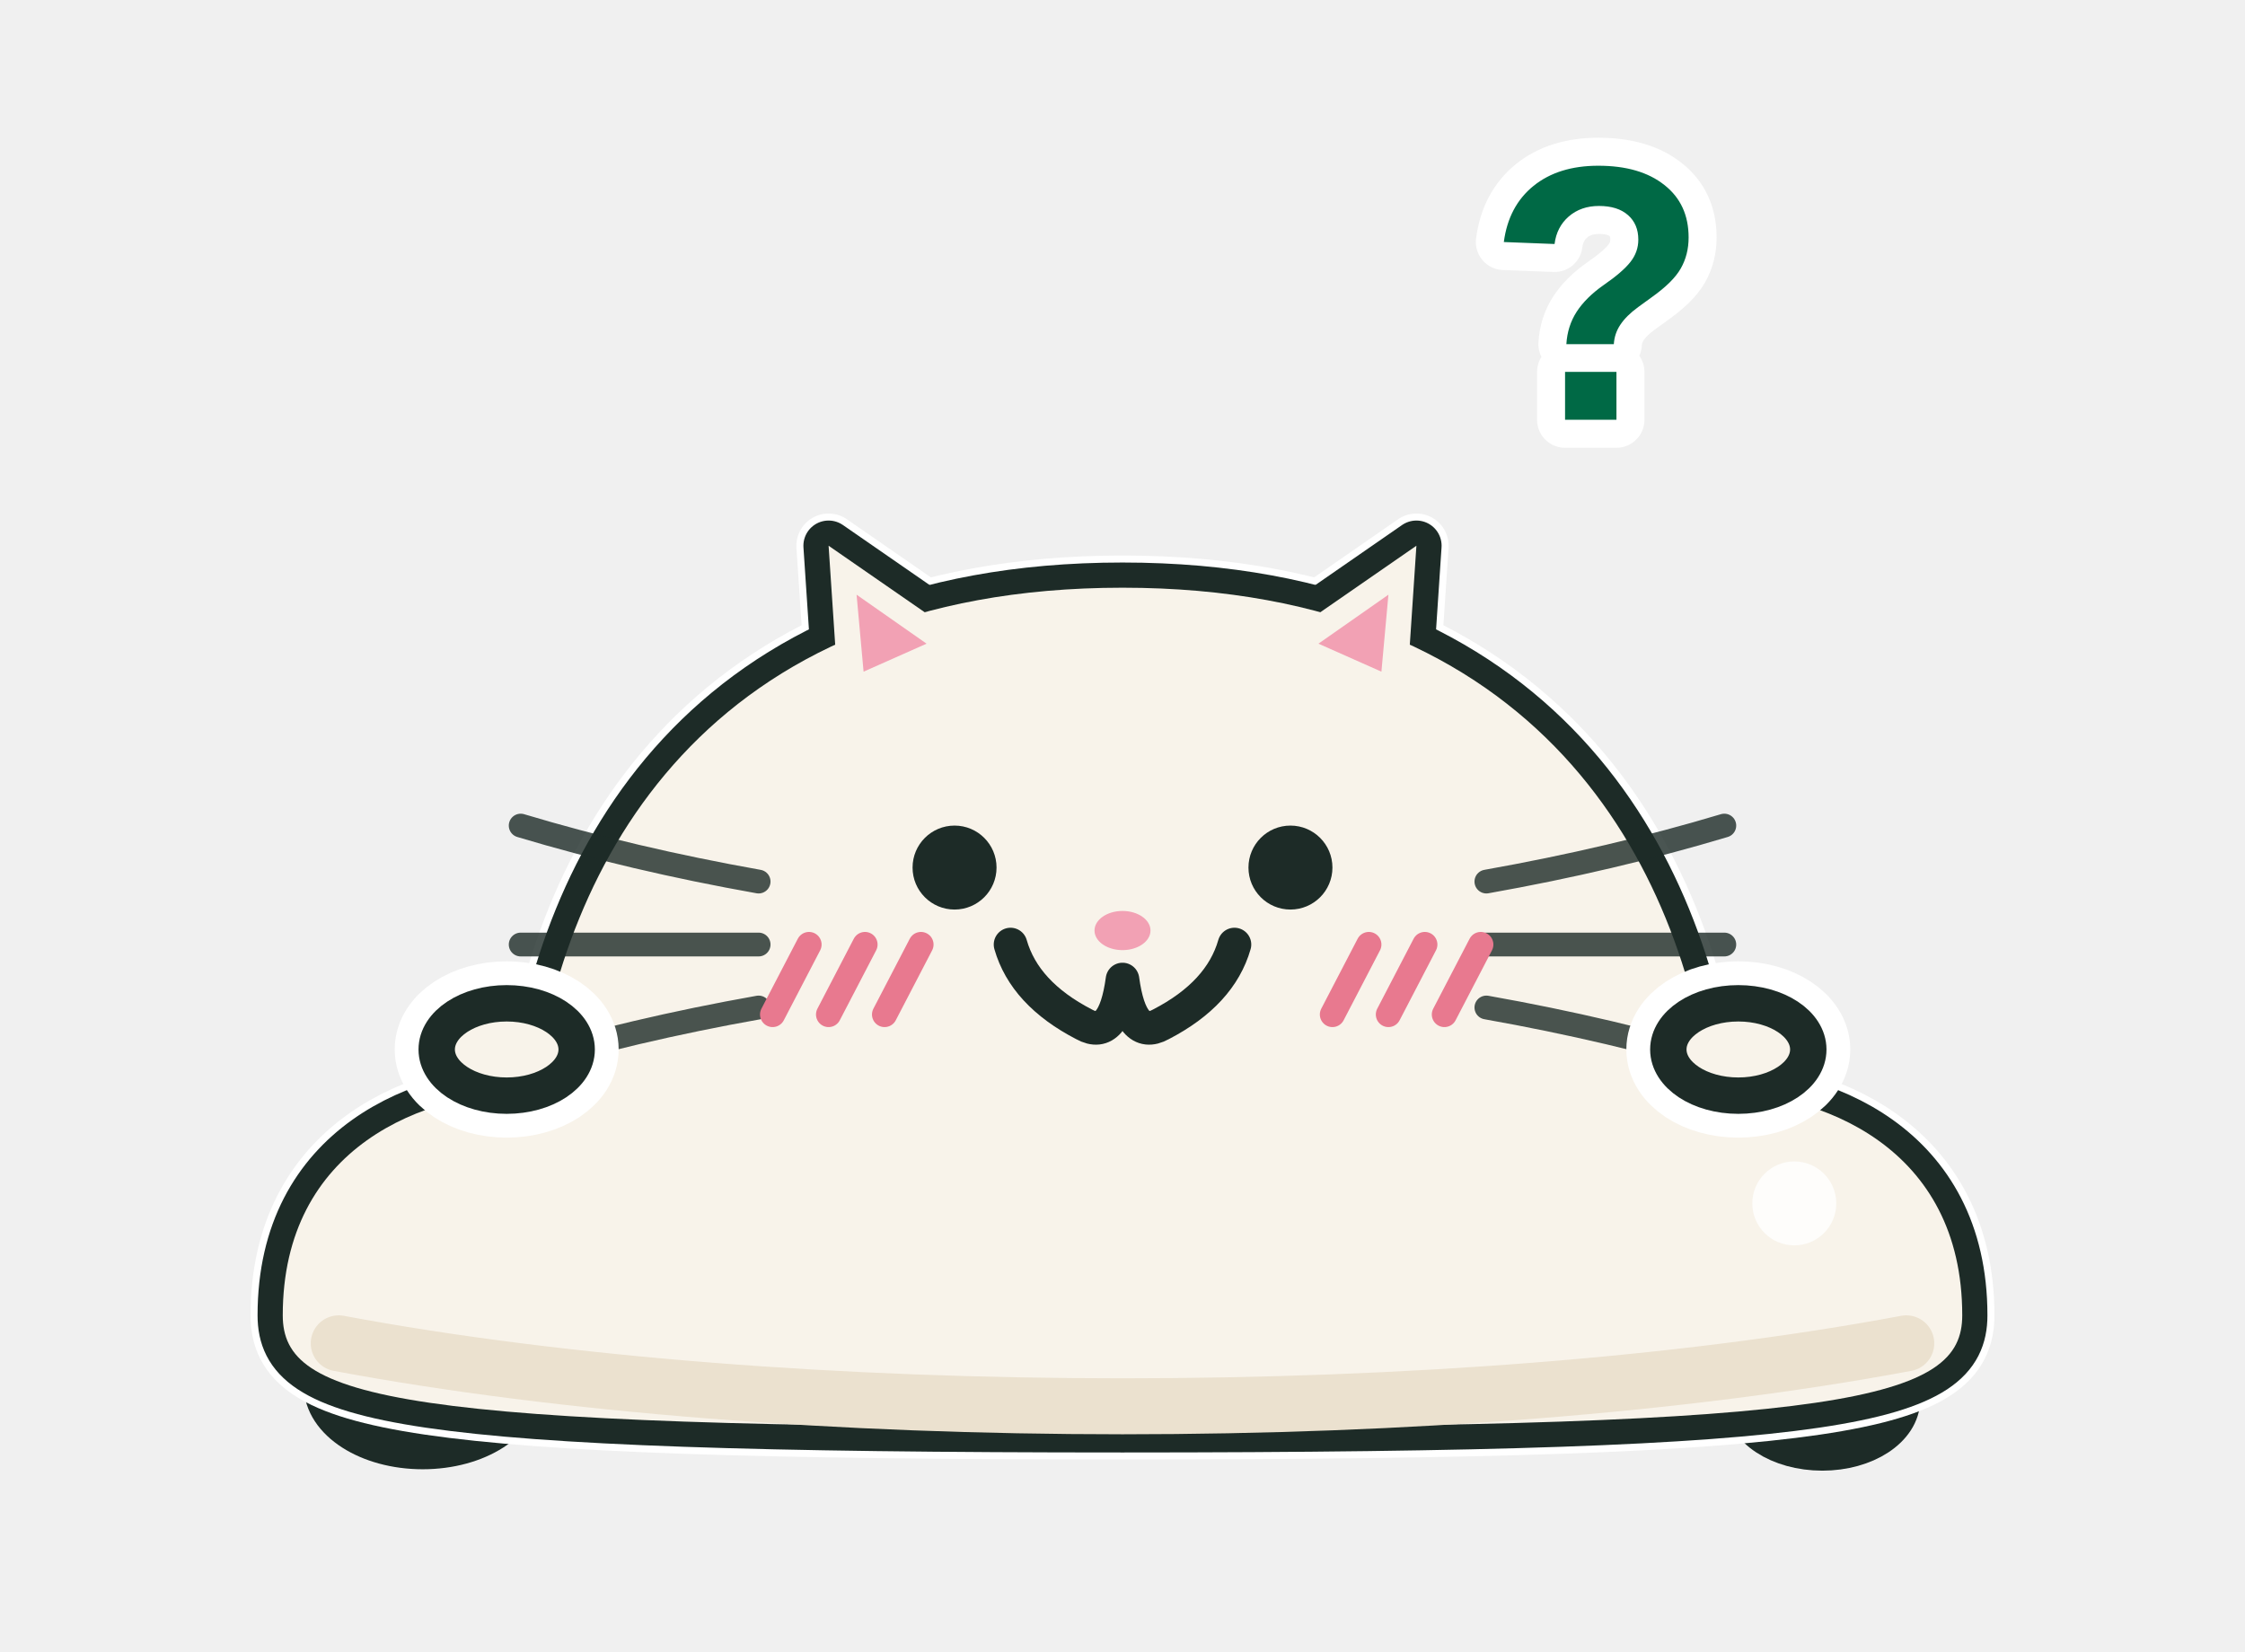
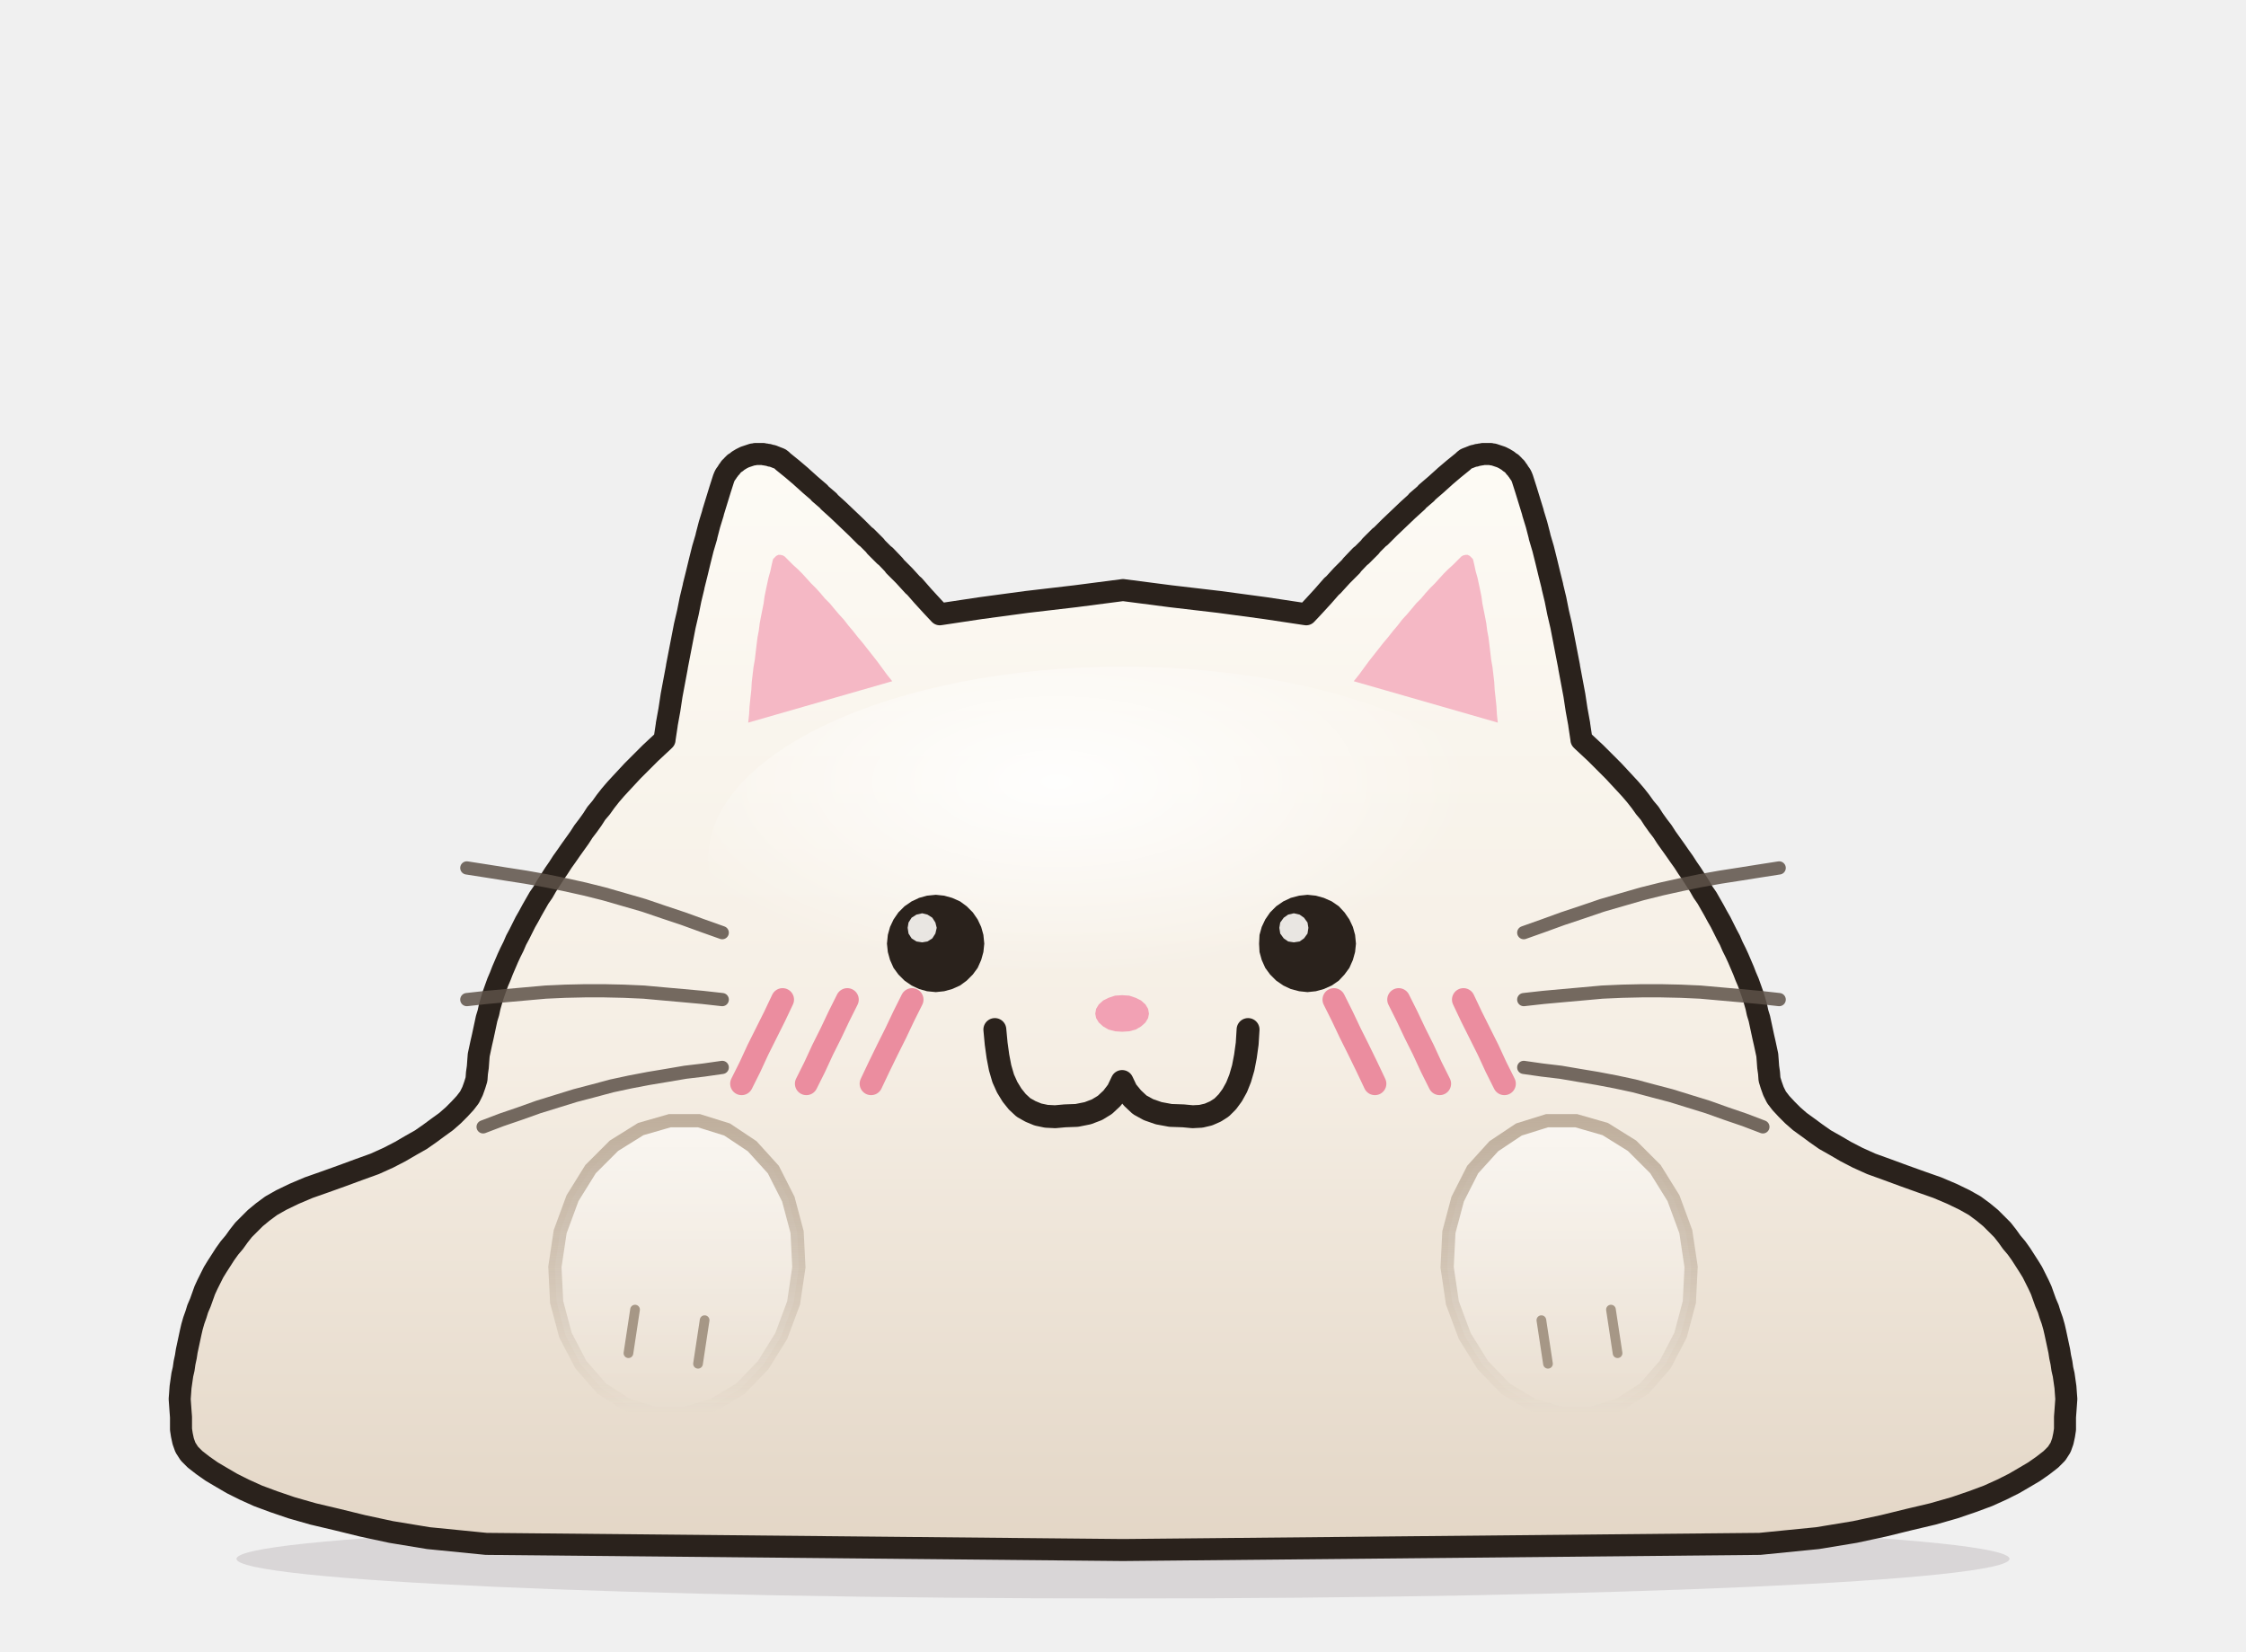
- <svg xmlns="http://www.w3.org/2000/svg" viewBox="-16 18 160 118" width="174" height="128">
-   <g transform="translate(64 121)">
+ <svg xmlns="http://www.w3.org/2000/svg" viewBox="-255.0 -352.0 510.0 375.0">
+   <defs>
+     <linearGradient id="g86220" x1="0" y1="0" x2="0" y2="1">
+       <stop offset="0" stop-color="#fdfbf5" />
+       <stop offset=".55" stop-color="#f5eee4" />
+       <stop offset="1" stop-color="#e3d6c6" />
+     </linearGradient>
+     <radialGradient id="g86220h" cx=".42" cy=".3" r=".5">
+       <stop offset="0" stop-color="#fff" stop-opacity=".9" />
+       <stop offset="1" stop-color="#fff" stop-opacity="0" />
+     </radialGradient>
+   </defs>
+   <g transform="translate(0 0)">
    <g>
-       <animateTransform attributeName="transform" type="scale" dur="1.8s" repeatCount="indefinite" calcMode="spline" keyTimes="0;.12;.25;.37;.5;.62;.75;.87;1" keySplines=".45 0 .55 1;.45 0 .55 1;.45 0 .55 1;.45 0 .55 1;.45 0 .55 1;.45 0 .55 1;.45 0 .55 1;.45 0 .55 1" values="1 1;1.13 .85;.95 1.07;1.03 .97;1 1;1.13 .85;.95 1.07;1.03 .97;1 1" />
-       <g transform="translate(-64 -121)">
-         <g>
-           <ellipse cx="14" cy="117" rx="7" ry="4.5" fill="#f8f3ea" stroke="#1d2b27" stroke-width="3">
-             <animate attributeName="rx" dur="1.8s" repeatCount="indefinite" values="7;9;6;7.5;7" />
-             <animate attributeName="cx" dur="1.8s" repeatCount="indefinite" values="14;9;14;17;14" />
-           </ellipse>
-         </g>
-         <g>
-           <ellipse cx="114" cy="118" rx="5.5" ry="3.6" fill="#f8f3ea" stroke="#1d2b27" stroke-width="3">
-             <animate attributeName="rx" dur="1.8s" repeatCount="indefinite" values="5.5;4.5;6.5;8;5.5" />
-             <animate attributeName="cx" dur="1.8s" repeatCount="indefinite" values="114;111;114;120;114" />
-           </ellipse>
-         </g>
-         <g stroke-linejoin="round" stroke-linecap="round">
-           <path d="M44 72 L43 57 L56 66 Z" fill="#fff" stroke="#fff" stroke-width="4.6" />
-           <path d="M84 72 L85 57 L72 66 Z" fill="#fff" stroke="#fff" stroke-width="4.6" />
-           <path d="M4 112 C4 100 14 96 22 96 C24 80 34 60 64 60 C94 60 104 80 106 96 C114 96 124 100 124 112 C124 118 116 120 64 120 C12 120 4 118 4 112 Z" fill="#fff" stroke="#fff" stroke-width="4.6">
-             <animate attributeName="d" dur="1.8s" repeatCount="indefinite" calcMode="spline" keyTimes="0;.25;.5;.75;1" keySplines=".45 0 .55 1;.45 0 .55 1;.45 0 .55 1;.45 0 .55 1" values="M4 112 C4 100 14 96 22 96 C24 80 34 60 64 60 C94 60 104 80 106 96 C114 96 124 100 124 112 C124 118 116 120 64 120 C12 120 4 118 4 112 Z;M-4 111 C-5 98 10 93 21 95 C24 80 34 60 64 60 C94 60 104 80 107 97 C114 98 120 102 120 112 C120 118 112 120 60 120 C6 120 -4 117 -4 111 Z;M4 112 C4 100 14 96 22 96 C24 80 34 60 64 60 C94 60 104 80 106 96 C114 96 124 100 124 112 C124 118 116 120 64 120 C12 120 4 118 4 112 Z;M8 112 C8 102 16 98 21 97 C24 80 34 60 64 60 C94 60 104 80 107 95 C118 93 133 98 132 111 C132 117 122 120 68 120 C16 120 8 118 8 112 Z;M4 112 C4 100 14 96 22 96 C24 80 34 60 64 60 C94 60 104 80 106 96 C114 96 124 100 124 112 C124 118 116 120 64 120 C12 120 4 118 4 112 Z" />
-           </path>
-           <path d="M44 72 L43 57 L56 66 Z" fill="#1d2b27" stroke="#1d2b27" stroke-width="3.6" />
-           <path d="M84 72 L85 57 L72 66 Z" fill="#1d2b27" stroke="#1d2b27" stroke-width="3.6" />
-           <path d="M4 112 C4 100 14 96 22 96 C24 80 34 60 64 60 C94 60 104 80 106 96 C114 96 124 100 124 112 C124 118 116 120 64 120 C12 120 4 118 4 112 Z" fill="#1d2b27" stroke="#1d2b27" stroke-width="3.6">
-             <animate attributeName="d" dur="1.8s" repeatCount="indefinite" calcMode="spline" keyTimes="0;.25;.5;.75;1" keySplines=".45 0 .55 1;.45 0 .55 1;.45 0 .55 1;.45 0 .55 1" values="M4 112 C4 100 14 96 22 96 C24 80 34 60 64 60 C94 60 104 80 106 96 C114 96 124 100 124 112 C124 118 116 120 64 120 C12 120 4 118 4 112 Z;M-4 111 C-5 98 10 93 21 95 C24 80 34 60 64 60 C94 60 104 80 107 97 C114 98 120 102 120 112 C120 118 112 120 60 120 C6 120 -4 117 -4 111 Z;M4 112 C4 100 14 96 22 96 C24 80 34 60 64 60 C94 60 104 80 106 96 C114 96 124 100 124 112 C124 118 116 120 64 120 C12 120 4 118 4 112 Z;M8 112 C8 102 16 98 21 97 C24 80 34 60 64 60 C94 60 104 80 107 95 C118 93 133 98 132 111 C132 117 122 120 68 120 C16 120 8 118 8 112 Z;M4 112 C4 100 14 96 22 96 C24 80 34 60 64 60 C94 60 104 80 106 96 C114 96 124 100 124 112 C124 118 116 120 64 120 C12 120 4 118 4 112 Z" />
-           </path>
-           <path d="M44 72 L43 57 L56 66 Z" fill="#f8f3ea" />
-           <path d="M84 72 L85 57 L72 66 Z" fill="#f8f3ea" />
-           <path d="M4 112 C4 100 14 96 22 96 C24 80 34 60 64 60 C94 60 104 80 106 96 C114 96 124 100 124 112 C124 118 116 120 64 120 C12 120 4 118 4 112 Z" fill="#f8f3ea">
-             <animate attributeName="d" dur="1.8s" repeatCount="indefinite" calcMode="spline" keyTimes="0;.25;.5;.75;1" keySplines=".45 0 .55 1;.45 0 .55 1;.45 0 .55 1;.45 0 .55 1" values="M4 112 C4 100 14 96 22 96 C24 80 34 60 64 60 C94 60 104 80 106 96 C114 96 124 100 124 112 C124 118 116 120 64 120 C12 120 4 118 4 112 Z;M-4 111 C-5 98 10 93 21 95 C24 80 34 60 64 60 C94 60 104 80 107 97 C114 98 120 102 120 112 C120 118 112 120 60 120 C6 120 -4 117 -4 111 Z;M4 112 C4 100 14 96 22 96 C24 80 34 60 64 60 C94 60 104 80 106 96 C114 96 124 100 124 112 C124 118 116 120 64 120 C12 120 4 118 4 112 Z;M8 112 C8 102 16 98 21 97 C24 80 34 60 64 60 C94 60 104 80 107 95 C118 93 133 98 132 111 C132 117 122 120 68 120 C16 120 8 118 8 112 Z;M4 112 C4 100 14 96 22 96 C24 80 34 60 64 60 C94 60 104 80 106 96 C114 96 124 100 124 112 C124 118 116 120 64 120 C12 120 4 118 4 112 Z" />
-           </path>
-           <path d="M45.5 66 L45 60.5 L50 64 Z" fill="#f2a1b4" />
-           <path d="M82.5 66 L83 60.5 L78 64 Z" fill="#f2a1b4" />
-           <path d="M8 114 C40 120 88 120 120 114" fill="none" stroke="#ebe1cf" stroke-width="4" />
-           <circle cx="112" cy="104" r="3" fill="#fff" opacity=".8" />
-           <path d="M38 81 q-9 -1.6 -17 -4" fill="none" stroke="#1d2b27" stroke-width="1.7" opacity=".8" />
-           <path d="M38 85.5 q-9 0.0 -17 0" fill="none" stroke="#1d2b27" stroke-width="1.7" opacity=".8" />
-           <path d="M38 90 q-9 1.6 -17 4" fill="none" stroke="#1d2b27" stroke-width="1.7" opacity=".8" />
-           <path d="M90 81 q9 -1.6 17 -4" fill="none" stroke="#1d2b27" stroke-width="1.7" opacity=".8" />
-           <path d="M90 85.5 q9 0.0 17 0" fill="none" stroke="#1d2b27" stroke-width="1.7" opacity=".8" />
-           <path d="M90 90 q9 1.6 17 4" fill="none" stroke="#1d2b27" stroke-width="1.7" opacity=".8" />
-           <circle cx="52" cy="80" r="3" fill="#1d2b27" />
-           <circle cx="76" cy="80" r="3" fill="#1d2b27" />
-           <path d="M39 90.5 l2.6 -5 M43 90.5 l2.6 -5 M47 90.5 l2.6 -5" stroke="#e8798f" stroke-width="1.8" fill="none" />
-           <path d="M79 90.5 l2.6 -5 M83 90.5 l2.6 -5 M87 90.5 l2.6 -5" stroke="#e8798f" stroke-width="1.8" fill="none" />
-           <ellipse cx="64" cy="84.5" rx="2" ry="1.4" fill="#f2a1b4" />
-           <path d="M56.0 85.5 Q57.0 89 61.25 91.2 Q63.4 92.4 64 88 Q64.6 92.4 66.75 91.2 Q71.0 89 72.0 85.5" fill="none" stroke="#1d2b27" stroke-width="2.4" />
-           <g transform="translate(25 93)">
-             <g>
-               <animateTransform attributeName="transform" type="rotate" dur=".16s" begin="0s" repeatCount="indefinite" values="35;-40;35" />
-               <ellipse cx="-5" cy="0" rx="5" ry="3.3" fill="#f8f3ea" stroke="#fff" stroke-width="6" />
-               <ellipse cx="-5" cy="0" rx="5" ry="3.3" fill="#f8f3ea" stroke="#1d2b27" stroke-width="2.6" />
-             </g>
-           </g>
-           <g transform="translate(103 93)">
-             <g>
-               <animateTransform attributeName="transform" type="rotate" dur=".16s" begin="-.07s" repeatCount="indefinite" values="-35;40;-35" />
-               <ellipse cx="5" cy="0" rx="5" ry="3.3" fill="#f8f3ea" stroke="#fff" stroke-width="6" />
-               <ellipse cx="5" cy="0" rx="5" ry="3.3" fill="#f8f3ea" stroke="#1d2b27" stroke-width="2.6" />
-             </g>
-           </g>
-           <text x="98" y="48" text-anchor="middle" font-family="Arial Rounded MT Bold,Arial,sans-serif" font-weight="900" font-size="26" fill="#006945" stroke="#fff" stroke-width="4" paint-order="stroke">?</text>
-         </g>
+       <animateTransform attributeName="transform" type="scale" dur="1.8s" repeatCount="indefinite" calcMode="spline" keyTimes="0;.12;.25;.37;.5;.62;.75;.87;1" keySplines=".45 0 .55 1;.45 0 .55 1;.45 0 .55 1;.45 0 .55 1;.45 0 .55 1;.45 0 .55 1;.45 0 .55 1;.45 0 .55 1" values="1 1;1.06 .93;.97 1.04;1.02 .985;1 1;1.06 .93;.97 1.04;1.02 .985;1 1" />
+       <ellipse cx="0.0" cy="2.0" rx="201.3" ry="9.0" fill="#3c2832" opacity=".13" />
+       <path d="M-144.6,-1.4 L-157.7,-2.7 L-166.2,-4.1 L-172.7,-5.5 L-178.4,-6.9 L-183.9,-8.2 L-188.8,-9.6 L-192.9,-11.0 L-196.4,-12.3 L-199.5,-13.7 L-202.3,-15.1 L-204.7,-16.5 L-206.9,-17.8 L-208.9,-19.2 L-210.7,-20.6 L-212.0,-21.9 L-212.9,-23.3 L-213.4,-24.7 L-213.7,-26.1 L-213.9,-27.4 L-213.9,-28.8 L-213.9,-30.2 L-214.0,-31.5 L-214.1,-32.9 L-214.2,-34.3 L-214.1,-35.6 L-214.0,-37.0 L-213.8,-38.4 L-213.6,-39.8 L-213.3,-41.1 L-213.1,-42.5 L-212.8,-43.9 L-212.6,-45.2 L-212.3,-46.6 L-212.0,-48.0 L-211.7,-49.4 L-211.4,-50.7 L-211.0,-52.1 L-210.5,-53.5 L-210.1,-54.8 L-209.5,-56.2 L-209.0,-57.6 L-208.5,-59.0 L-207.9,-60.3 L-207.2,-61.7 L-206.5,-63.1 L-205.7,-64.4 L-204.8,-65.8 L-203.9,-67.2 L-202.9,-68.6 L-201.8,-69.9 L-200.8,-71.3 L-199.7,-72.7 L-198.4,-74.0 L-197.0,-75.4 L-195.3,-76.8 L-193.4,-78.2 L-191.1,-79.5 L-188.2,-80.9 L-184.9,-82.3 L-181.2,-83.6 L-177.3,-85.0 L-173.5,-86.4 L-169.9,-87.7 L-166.8,-89.1 L-164.1,-90.5 L-161.7,-91.9 L-159.4,-93.2 L-157.4,-94.6 L-155.5,-96.0 L-153.7,-97.3 L-152.1,-98.7 L-150.7,-100.1 L-149.4,-101.5 L-148.4,-102.8 L-147.7,-104.2 L-147.2,-105.6 L-146.8,-106.9 L-146.7,-108.3 L-146.5,-109.7 L-146.4,-111.1 L-146.3,-112.4 L-146.0,-113.8 L-145.7,-115.2 L-145.4,-116.5 L-145.1,-117.9 L-144.8,-119.3 L-144.5,-120.7 L-144.1,-122.0 L-143.8,-123.4 L-143.4,-124.8 L-143.0,-126.1 L-142.5,-127.5 L-142.0,-128.9 L-141.4,-130.3 L-140.9,-131.6 L-140.3,-133.0 L-139.7,-134.4 L-139.1,-135.7 L-138.4,-137.1 L-137.8,-138.5 L-137.1,-139.8 L-136.4,-141.2 L-135.7,-142.6 L-134.9,-144.0 L-134.2,-145.3 L-133.4,-146.7 L-132.6,-148.1 L-131.7,-149.4 L-130.9,-150.8 L-130.0,-152.2 L-129.1,-153.6 L-128.2,-154.9 L-127.3,-156.3 L-126.3,-157.7 L-125.4,-159.0 L-124.4,-160.4 L-123.4,-161.8 L-122.5,-163.2 L-121.5,-164.5 L-120.5,-165.9 L-119.6,-167.3 L-118.5,-168.6 L-117.5,-170.0 L-116.4,-171.4 L-115.2,-172.8 L-114.0,-174.1 L-112.7,-175.5 L-111.4,-176.9 L-110.1,-178.2 L-108.7,-179.6 L-107.3,-181.0 L-105.8,-182.4 L-104.4,-183.7 L-104.1,-184.0 L-104.1,-184.1 L-104.1,-184.1 L-103.6,-187.4 L-103.6,-187.5 L-103.0,-190.8 L-103.0,-190.8 L-102.5,-194.1 L-102.5,-194.1 L-101.9,-197.3 L-101.9,-197.3 L-101.3,-200.5 L-101.3,-200.6 L-100.7,-203.7 L-100.7,-203.7 L-100.1,-206.8 L-100.1,-206.8 L-99.5,-209.9 L-99.5,-209.9 L-98.8,-212.9 L-98.8,-212.9 L-98.2,-215.9 L-98.2,-215.9 L-97.5,-218.8 L-97.5,-218.9 L-96.8,-221.7 L-96.8,-221.7 L-96.1,-224.6 L-96.1,-224.6 L-95.4,-227.4 L-95.4,-227.4 L-94.6,-230.1 L-94.6,-230.2 L-93.9,-232.9 L-93.9,-232.9 L-93.1,-235.5 L-93.1,-235.6 L-92.3,-238.2 L-92.3,-238.2 L-91.5,-240.8 L-91.5,-240.8 L-90.7,-243.3 L-90.5,-243.8 L-90.3,-244.2 L-90.0,-244.6 L-89.8,-244.9 L-89.7,-245.1 L-89.5,-245.3 L-89.4,-245.5 L-89.2,-245.8 L-89.0,-245.9 L-88.8,-246.2 L-88.6,-246.4 L-88.4,-246.6 L-88.2,-246.8 L-88.0,-246.9 L-87.7,-247.1 L-87.5,-247.3 L-87.2,-247.5 L-87.0,-247.6 L-86.7,-247.8 L-86.5,-247.9 L-86.1,-248.1 L-85.9,-248.2 L-85.6,-248.3 L-85.3,-248.4 L-85.0,-248.5 L-84.7,-248.6 L-84.4,-248.7 L-84.1,-248.8 L-83.8,-248.8 L-83.5,-248.9 L-83.2,-248.9 L-82.9,-248.9 L-82.5,-248.9 L-82.3,-248.9 L-82.0,-248.9 L-81.7,-248.9 L-81.4,-248.8 L-81.1,-248.8 L-80.8,-248.7 L-80.5,-248.7 L-80.2,-248.6 L-80.0,-248.5 L-79.7,-248.5 L-79.4,-248.4 L-79.2,-248.3 L-78.9,-248.2 L-78.7,-248.1 L-78.4,-248.0 L-77.9,-247.8 L-77.5,-247.5 L-77.2,-247.2 L-75.1,-245.5 L-75.1,-245.5 L-73.1,-243.8 L-73.0,-243.7 L-71.0,-241.9 L-71.0,-241.9 L-68.9,-240.1 L-68.9,-240.0 L-66.8,-238.2 L-66.8,-238.1 L-64.7,-236.2 L-64.7,-236.2 L-62.6,-234.2 L-62.6,-234.2 L-60.5,-232.2 L-60.5,-232.2 L-58.4,-230.1 L-58.3,-230.1 L-56.2,-228.0 L-56.2,-227.9 L-54.1,-225.8 L-54.0,-225.8 L-51.9,-223.6 L-51.9,-223.5 L-49.7,-221.3 L-49.7,-221.3 L-47.6,-219.0 L-47.5,-219.0 L-45.4,-216.6 L-45.4,-216.6 L-43.2,-214.2 L-43.2,-214.2 L-41.6,-212.5 L-41.6,-212.5 L-32.3,-213.9 L-21.9,-215.3 L-10.8,-216.6 L-0.0,-218.0 L0.0,-218.0 L10.8,-216.6 L21.9,-215.3 L32.3,-213.9 L41.6,-212.5 L41.6,-212.5 L43.2,-214.2 L43.2,-214.2 L45.4,-216.6 L45.4,-216.6 L47.5,-219.0 L47.6,-219.0 L49.7,-221.3 L49.7,-221.3 L51.9,-223.5 L51.9,-223.6 L54.0,-225.8 L54.1,-225.8 L56.2,-227.9 L56.2,-228.0 L58.3,-230.1 L58.4,-230.1 L60.5,-232.2 L60.5,-232.2 L62.6,-234.2 L62.6,-234.2 L64.7,-236.2 L64.7,-236.2 L66.8,-238.1 L66.8,-238.2 L68.9,-240.0 L68.9,-240.1 L71.0,-241.9 L71.0,-241.9 L73.0,-243.7 L73.1,-243.8 L75.1,-245.5 L75.1,-245.5 L77.2,-247.2 L77.5,-247.5 L77.9,-247.8 L78.4,-248.0 L78.7,-248.1 L78.9,-248.2 L79.2,-248.3 L79.4,-248.4 L79.7,-248.5 L80.0,-248.5 L80.2,-248.6 L80.5,-248.7 L80.8,-248.7 L81.1,-248.8 L81.4,-248.8 L81.7,-248.9 L82.0,-248.9 L82.3,-248.9 L82.5,-248.9 L82.9,-248.9 L83.2,-248.9 L83.5,-248.9 L83.8,-248.8 L84.1,-248.8 L84.4,-248.7 L84.7,-248.6 L85.0,-248.5 L85.3,-248.4 L85.6,-248.3 L85.9,-248.2 L86.1,-248.1 L86.5,-247.9 L86.7,-247.8 L87.0,-247.6 L87.2,-247.5 L87.5,-247.3 L87.7,-247.1 L88.0,-246.9 L88.2,-246.8 L88.4,-246.6 L88.6,-246.4 L88.8,-246.2 L89.0,-245.9 L89.2,-245.8 L89.4,-245.5 L89.5,-245.3 L89.7,-245.1 L89.8,-244.9 L90.0,-244.6 L90.3,-244.2 L90.5,-243.8 L90.7,-243.3 L91.5,-240.8 L91.5,-240.8 L92.3,-238.2 L92.3,-238.2 L93.1,-235.6 L93.1,-235.5 L93.9,-232.9 L93.9,-232.9 L94.6,-230.2 L94.6,-230.1 L95.4,-227.4 L95.4,-227.4 L96.1,-224.6 L96.1,-224.6 L96.8,-221.7 L96.8,-221.7 L97.5,-218.9 L97.5,-218.8 L98.2,-215.9 L98.2,-215.9 L98.8,-212.9 L98.8,-212.9 L99.5,-209.9 L99.5,-209.9 L100.1,-206.8 L100.1,-206.8 L100.7,-203.7 L100.7,-203.7 L101.3,-200.6 L101.3,-200.5 L101.9,-197.3 L101.9,-197.3 L102.5,-194.1 L102.5,-194.1 L103.0,-190.8 L103.0,-190.8 L103.6,-187.5 L103.6,-187.4 L104.1,-184.1 L104.1,-184.1 L104.1,-184.0 L104.4,-183.7 L105.8,-182.4 L107.3,-181.0 L108.7,-179.6 L110.1,-178.2 L111.4,-176.9 L112.7,-175.5 L114.0,-174.1 L115.2,-172.8 L116.4,-171.4 L117.5,-170.0 L118.5,-168.6 L119.6,-167.3 L120.5,-165.9 L121.5,-164.5 L122.5,-163.2 L123.4,-161.8 L124.4,-160.4 L125.4,-159.0 L126.3,-157.7 L127.3,-156.3 L128.2,-154.9 L129.1,-153.6 L130.0,-152.2 L130.9,-150.8 L131.7,-149.4 L132.6,-148.1 L133.4,-146.7 L134.2,-145.3 L134.9,-144.0 L135.7,-142.6 L136.4,-141.2 L137.1,-139.8 L137.8,-138.5 L138.4,-137.1 L139.1,-135.7 L139.7,-134.4 L140.3,-133.0 L140.9,-131.6 L141.4,-130.3 L142.0,-128.9 L142.5,-127.5 L143.0,-126.1 L143.4,-124.8 L143.8,-123.4 L144.1,-122.0 L144.5,-120.7 L144.8,-119.3 L145.1,-117.9 L145.4,-116.5 L145.7,-115.2 L146.0,-113.8 L146.3,-112.4 L146.4,-111.1 L146.5,-109.7 L146.7,-108.3 L146.8,-106.9 L147.2,-105.6 L147.7,-104.2 L148.4,-102.8 L149.4,-101.5 L150.7,-100.1 L152.1,-98.7 L153.7,-97.3 L155.5,-96.0 L157.4,-94.6 L159.4,-93.2 L161.7,-91.9 L164.1,-90.5 L166.8,-89.1 L169.9,-87.7 L173.5,-86.4 L177.3,-85.0 L181.2,-83.6 L184.9,-82.3 L188.2,-80.9 L191.1,-79.5 L193.4,-78.2 L195.3,-76.8 L197.0,-75.4 L198.4,-74.0 L199.7,-72.7 L200.8,-71.3 L201.8,-69.9 L202.9,-68.6 L203.9,-67.2 L204.8,-65.8 L205.7,-64.4 L206.5,-63.1 L207.2,-61.7 L207.9,-60.3 L208.5,-59.0 L209.0,-57.6 L209.5,-56.2 L210.1,-54.8 L210.5,-53.5 L211.0,-52.1 L211.4,-50.7 L211.7,-49.4 L212.0,-48.0 L212.3,-46.6 L212.6,-45.2 L212.8,-43.9 L213.1,-42.5 L213.3,-41.1 L213.6,-39.8 L213.8,-38.4 L214.0,-37.0 L214.1,-35.6 L214.2,-34.3 L214.1,-32.9 L214.0,-31.5 L213.9,-30.2 L213.9,-28.8 L213.9,-27.4 L213.7,-26.1 L213.4,-24.7 L212.9,-23.3 L212.0,-21.9 L210.7,-20.6 L208.9,-19.2 L206.9,-17.8 L204.7,-16.5 L202.3,-15.1 L199.5,-13.7 L196.4,-12.3 L192.9,-11.0 L188.8,-9.6 L183.9,-8.2 L178.4,-6.9 L172.7,-5.5 L166.2,-4.1 L157.7,-2.7 L144.6,-1.4 L0.0,-0.0 L-144.6,-1.4 Z " fill="url(#g86220)" stroke="#2a221c" stroke-width="5.0" stroke-linejoin="round" />
+       <clipPath id="g86220c">
+         <path d="M-144.6,-1.4 L-157.7,-2.7 L-166.2,-4.1 L-172.7,-5.5 L-178.4,-6.9 L-183.9,-8.2 L-188.8,-9.6 L-192.9,-11.0 L-196.4,-12.3 L-199.5,-13.7 L-202.3,-15.1 L-204.7,-16.5 L-206.9,-17.8 L-208.9,-19.2 L-210.7,-20.6 L-212.0,-21.9 L-212.9,-23.3 L-213.4,-24.7 L-213.7,-26.1 L-213.9,-27.4 L-213.9,-28.8 L-213.9,-30.2 L-214.0,-31.5 L-214.1,-32.9 L-214.2,-34.3 L-214.1,-35.6 L-214.0,-37.0 L-213.8,-38.4 L-213.6,-39.8 L-213.3,-41.1 L-213.1,-42.5 L-212.8,-43.9 L-212.6,-45.2 L-212.3,-46.6 L-212.0,-48.0 L-211.7,-49.4 L-211.4,-50.7 L-211.0,-52.1 L-210.5,-53.5 L-210.1,-54.8 L-209.5,-56.2 L-209.0,-57.6 L-208.5,-59.0 L-207.9,-60.3 L-207.2,-61.7 L-206.5,-63.1 L-205.7,-64.4 L-204.8,-65.8 L-203.9,-67.2 L-202.9,-68.6 L-201.8,-69.9 L-200.8,-71.3 L-199.7,-72.7 L-198.4,-74.0 L-197.0,-75.4 L-195.3,-76.8 L-193.4,-78.2 L-191.1,-79.5 L-188.2,-80.9 L-184.9,-82.3 L-181.2,-83.6 L-177.3,-85.0 L-173.5,-86.4 L-169.9,-87.7 L-166.8,-89.1 L-164.1,-90.5 L-161.7,-91.9 L-159.4,-93.2 L-157.4,-94.6 L-155.5,-96.0 L-153.7,-97.3 L-152.1,-98.7 L-150.7,-100.1 L-149.4,-101.5 L-148.4,-102.8 L-147.7,-104.2 L-147.2,-105.6 L-146.8,-106.9 L-146.7,-108.3 L-146.5,-109.7 L-146.4,-111.1 L-146.3,-112.4 L-146.0,-113.8 L-145.7,-115.2 L-145.4,-116.5 L-145.1,-117.9 L-144.8,-119.3 L-144.5,-120.7 L-144.1,-122.0 L-143.8,-123.4 L-143.4,-124.8 L-143.0,-126.1 L-142.5,-127.5 L-142.0,-128.9 L-141.4,-130.3 L-140.9,-131.6 L-140.3,-133.0 L-139.7,-134.4 L-139.1,-135.7 L-138.4,-137.1 L-137.8,-138.5 L-137.1,-139.8 L-136.4,-141.2 L-135.7,-142.6 L-134.9,-144.0 L-134.2,-145.3 L-133.4,-146.7 L-132.6,-148.1 L-131.7,-149.4 L-130.9,-150.8 L-130.0,-152.2 L-129.1,-153.6 L-128.2,-154.9 L-127.3,-156.3 L-126.3,-157.7 L-125.4,-159.0 L-124.4,-160.4 L-123.4,-161.8 L-122.5,-163.2 L-121.5,-164.5 L-120.5,-165.9 L-119.6,-167.3 L-118.5,-168.6 L-117.5,-170.0 L-116.4,-171.4 L-115.2,-172.8 L-114.0,-174.1 L-112.7,-175.5 L-111.4,-176.9 L-110.1,-178.2 L-108.7,-179.6 L-107.3,-181.0 L-105.8,-182.4 L-104.4,-183.7 L-104.1,-184.0 L-104.1,-184.1 L-104.1,-184.1 L-103.6,-187.4 L-103.6,-187.5 L-103.0,-190.8 L-103.0,-190.8 L-102.5,-194.1 L-102.5,-194.1 L-101.9,-197.3 L-101.9,-197.3 L-101.3,-200.5 L-101.3,-200.6 L-100.7,-203.7 L-100.7,-203.7 L-100.1,-206.8 L-100.1,-206.8 L-99.5,-209.9 L-99.5,-209.9 L-98.8,-212.9 L-98.8,-212.9 L-98.2,-215.9 L-98.2,-215.9 L-97.5,-218.8 L-97.5,-218.9 L-96.8,-221.7 L-96.8,-221.7 L-96.1,-224.6 L-96.1,-224.6 L-95.4,-227.4 L-95.4,-227.4 L-94.6,-230.1 L-94.6,-230.2 L-93.9,-232.9 L-93.9,-232.9 L-93.1,-235.5 L-93.1,-235.6 L-92.3,-238.2 L-92.3,-238.2 L-91.5,-240.8 L-91.5,-240.8 L-90.7,-243.3 L-90.5,-243.8 L-90.3,-244.2 L-90.0,-244.6 L-89.8,-244.9 L-89.7,-245.1 L-89.5,-245.3 L-89.4,-245.5 L-89.2,-245.8 L-89.0,-245.9 L-88.8,-246.2 L-88.6,-246.4 L-88.4,-246.6 L-88.2,-246.8 L-88.0,-246.9 L-87.7,-247.1 L-87.5,-247.3 L-87.2,-247.5 L-87.0,-247.6 L-86.7,-247.8 L-86.5,-247.9 L-86.1,-248.1 L-85.9,-248.2 L-85.6,-248.3 L-85.3,-248.4 L-85.0,-248.5 L-84.7,-248.6 L-84.4,-248.7 L-84.1,-248.8 L-83.8,-248.8 L-83.5,-248.9 L-83.2,-248.9 L-82.9,-248.9 L-82.5,-248.9 L-82.3,-248.9 L-82.0,-248.9 L-81.7,-248.9 L-81.4,-248.8 L-81.1,-248.8 L-80.8,-248.7 L-80.5,-248.7 L-80.2,-248.6 L-80.0,-248.5 L-79.7,-248.5 L-79.4,-248.4 L-79.2,-248.3 L-78.9,-248.2 L-78.7,-248.1 L-78.4,-248.0 L-77.9,-247.8 L-77.5,-247.5 L-77.2,-247.2 L-75.1,-245.5 L-75.1,-245.5 L-73.1,-243.8 L-73.0,-243.7 L-71.0,-241.9 L-71.0,-241.9 L-68.9,-240.1 L-68.9,-240.0 L-66.8,-238.2 L-66.8,-238.1 L-64.7,-236.2 L-64.7,-236.2 L-62.6,-234.2 L-62.6,-234.2 L-60.5,-232.2 L-60.5,-232.2 L-58.4,-230.1 L-58.3,-230.1 L-56.2,-228.0 L-56.2,-227.9 L-54.1,-225.8 L-54.0,-225.8 L-51.9,-223.6 L-51.9,-223.5 L-49.7,-221.3 L-49.7,-221.3 L-47.6,-219.0 L-47.5,-219.0 L-45.4,-216.6 L-45.4,-216.6 L-43.2,-214.2 L-43.2,-214.2 L-41.6,-212.5 L-41.6,-212.5 L-32.3,-213.9 L-21.9,-215.3 L-10.8,-216.6 L-0.0,-218.0 L0.0,-218.0 L10.8,-216.6 L21.9,-215.3 L32.3,-213.9 L41.6,-212.5 L41.6,-212.5 L43.2,-214.2 L43.2,-214.2 L45.4,-216.6 L45.4,-216.6 L47.5,-219.0 L47.6,-219.0 L49.7,-221.3 L49.7,-221.3 L51.9,-223.5 L51.9,-223.6 L54.0,-225.8 L54.1,-225.8 L56.2,-227.9 L56.2,-228.0 L58.3,-230.1 L58.4,-230.1 L60.5,-232.2 L60.5,-232.2 L62.6,-234.2 L62.6,-234.2 L64.7,-236.2 L64.7,-236.2 L66.8,-238.1 L66.8,-238.2 L68.9,-240.0 L68.9,-240.1 L71.0,-241.9 L71.0,-241.9 L73.0,-243.7 L73.1,-243.8 L75.1,-245.5 L75.1,-245.5 L77.2,-247.2 L77.5,-247.5 L77.9,-247.8 L78.4,-248.0 L78.7,-248.1 L78.9,-248.2 L79.2,-248.3 L79.4,-248.4 L79.7,-248.5 L80.0,-248.5 L80.2,-248.6 L80.5,-248.7 L80.8,-248.7 L81.1,-248.8 L81.4,-248.8 L81.7,-248.9 L82.0,-248.9 L82.3,-248.9 L82.5,-248.9 L82.9,-248.9 L83.2,-248.9 L83.5,-248.9 L83.8,-248.8 L84.1,-248.8 L84.4,-248.7 L84.7,-248.6 L85.0,-248.5 L85.3,-248.4 L85.6,-248.3 L85.9,-248.2 L86.1,-248.1 L86.5,-247.9 L86.7,-247.8 L87.0,-247.6 L87.2,-247.5 L87.5,-247.3 L87.7,-247.1 L88.0,-246.9 L88.2,-246.8 L88.4,-246.6 L88.6,-246.4 L88.8,-246.2 L89.0,-245.9 L89.2,-245.8 L89.4,-245.5 L89.5,-245.3 L89.7,-245.1 L89.8,-244.9 L90.0,-244.6 L90.3,-244.2 L90.5,-243.8 L90.7,-243.3 L91.5,-240.8 L91.5,-240.8 L92.3,-238.2 L92.3,-238.2 L93.1,-235.6 L93.1,-235.5 L93.9,-232.9 L93.9,-232.9 L94.6,-230.2 L94.6,-230.1 L95.4,-227.4 L95.4,-227.4 L96.1,-224.6 L96.1,-224.6 L96.8,-221.7 L96.8,-221.7 L97.5,-218.9 L97.5,-218.8 L98.2,-215.9 L98.2,-215.9 L98.8,-212.9 L98.8,-212.9 L99.5,-209.9 L99.5,-209.9 L100.1,-206.8 L100.1,-206.8 L100.7,-203.7 L100.7,-203.7 L101.3,-200.6 L101.3,-200.5 L101.9,-197.3 L101.9,-197.3 L102.5,-194.1 L102.5,-194.1 L103.0,-190.8 L103.0,-190.8 L103.6,-187.5 L103.6,-187.4 L104.1,-184.1 L104.1,-184.1 L104.1,-184.0 L104.4,-183.7 L105.8,-182.4 L107.3,-181.0 L108.7,-179.6 L110.1,-178.2 L111.4,-176.9 L112.7,-175.5 L114.0,-174.1 L115.2,-172.8 L116.4,-171.4 L117.5,-170.0 L118.5,-168.6 L119.6,-167.3 L120.5,-165.9 L121.5,-164.5 L122.5,-163.2 L123.4,-161.8 L124.4,-160.4 L125.4,-159.0 L126.3,-157.7 L127.3,-156.3 L128.2,-154.9 L129.1,-153.6 L130.0,-152.2 L130.9,-150.8 L131.7,-149.4 L132.6,-148.1 L133.4,-146.7 L134.2,-145.3 L134.9,-144.0 L135.7,-142.6 L136.4,-141.2 L137.1,-139.8 L137.8,-138.5 L138.4,-137.1 L139.1,-135.7 L139.7,-134.4 L140.3,-133.0 L140.9,-131.6 L141.4,-130.3 L142.0,-128.9 L142.5,-127.5 L143.0,-126.1 L143.4,-124.8 L143.8,-123.4 L144.1,-122.0 L144.5,-120.7 L144.8,-119.3 L145.1,-117.9 L145.4,-116.5 L145.7,-115.2 L146.0,-113.8 L146.3,-112.4 L146.4,-111.1 L146.5,-109.7 L146.7,-108.3 L146.8,-106.9 L147.2,-105.6 L147.7,-104.2 L148.4,-102.8 L149.4,-101.5 L150.7,-100.1 L152.1,-98.7 L153.7,-97.3 L155.5,-96.0 L157.4,-94.6 L159.4,-93.2 L161.7,-91.9 L164.1,-90.5 L166.8,-89.1 L169.9,-87.7 L173.5,-86.4 L177.3,-85.0 L181.2,-83.6 L184.9,-82.3 L188.2,-80.9 L191.1,-79.5 L193.4,-78.2 L195.3,-76.8 L197.0,-75.4 L198.4,-74.0 L199.7,-72.7 L200.8,-71.3 L201.8,-69.9 L202.9,-68.6 L203.9,-67.2 L204.8,-65.8 L205.7,-64.4 L206.5,-63.1 L207.2,-61.7 L207.9,-60.3 L208.5,-59.0 L209.0,-57.6 L209.5,-56.2 L210.1,-54.8 L210.5,-53.5 L211.0,-52.1 L211.4,-50.7 L211.7,-49.4 L212.0,-48.0 L212.3,-46.6 L212.6,-45.2 L212.8,-43.9 L213.1,-42.5 L213.3,-41.1 L213.6,-39.8 L213.8,-38.4 L214.0,-37.0 L214.1,-35.6 L214.2,-34.3 L214.1,-32.9 L214.0,-31.5 L213.9,-30.2 L213.9,-28.8 L213.9,-27.4 L213.7,-26.1 L213.4,-24.7 L212.9,-23.3 L212.0,-21.9 L210.7,-20.6 L208.9,-19.2 L206.9,-17.8 L204.7,-16.5 L202.3,-15.1 L199.5,-13.7 L196.4,-12.3 L192.9,-11.0 L188.8,-9.6 L183.9,-8.2 L178.4,-6.9 L172.7,-5.5 L166.2,-4.1 L157.7,-2.7 L144.6,-1.4 L0.0,-0.0 L-144.6,-1.4 Z " />
+       </clipPath>
+       <ellipse clip-path="url(#g86220c)" cx="0.0" cy="-157.0" rx="94.2" ry="43.6" fill="url(#g86220h)" />
+       <path d="M-85.1,-187.9 L-84.9,-189.8 L-84.8,-191.6 L-84.6,-193.5 L-84.4,-195.3 L-84.3,-197.1 L-84.1,-198.8 L-83.9,-200.5 L-83.6,-202.2 L-83.4,-203.9 L-83.2,-205.6 L-83.0,-207.2 L-82.7,-208.8 L-82.5,-210.4 L-82.2,-212.0 L-81.9,-213.5 L-81.6,-215.0 L-81.4,-216.5 L-81.1,-218.0 L-80.8,-219.4 L-80.5,-220.8 L-80.1,-222.2 L-79.8,-223.6 L-79.5,-224.9 L-79.4,-225.1 L-79.3,-225.2 L-79.2,-225.3 L-79.1,-225.4 L-79.0,-225.5 L-78.9,-225.6 L-78.8,-225.7 L-78.7,-225.8 L-78.6,-225.8 L-78.5,-225.9 L-78.4,-225.9 L-78.3,-226.0 L-78.2,-226.0 L-78.1,-226.0 L-77.9,-226.0 L-77.8,-226.0 L-77.7,-226.0 L-77.5,-225.9 L-77.4,-225.9 L-77.3,-225.9 L-77.1,-225.8 L-77.0,-225.7 L-76.9,-225.7 L-75.9,-224.7 L-74.9,-223.7 L-73.8,-222.7 L-72.8,-221.7 L-71.8,-220.6 L-70.8,-219.5 L-69.7,-218.4 L-68.7,-217.3 L-67.7,-216.1 L-66.6,-215.0 L-65.6,-213.8 L-64.5,-212.5 L-63.4,-211.3 L-62.4,-210.0 L-61.3,-208.7 L-60.2,-207.3 L-59.1,-206.0 L-58.0,-204.6 L-56.9,-203.2 L-55.8,-201.8 L-54.7,-200.3 L-53.6,-198.8 L-52.4,-197.3 L-85.1,-187.9 Z " fill="#f5b8c5" />
+       <path d="M52.4,-197.3 L53.6,-198.8 L54.7,-200.3 L55.8,-201.8 L56.9,-203.2 L58.0,-204.6 L59.1,-206.0 L60.2,-207.3 L61.3,-208.7 L62.4,-210.0 L63.4,-211.3 L64.5,-212.5 L65.6,-213.8 L66.6,-215.0 L67.7,-216.1 L68.7,-217.3 L69.7,-218.4 L70.8,-219.5 L71.8,-220.6 L72.8,-221.7 L73.8,-222.7 L74.9,-223.7 L75.9,-224.7 L76.9,-225.7 L77.0,-225.7 L77.1,-225.8 L77.3,-225.9 L77.4,-225.9 L77.5,-225.9 L77.7,-226.0 L77.8,-226.0 L77.9,-226.0 L78.1,-226.0 L78.2,-226.0 L78.3,-226.0 L78.4,-225.9 L78.5,-225.9 L78.6,-225.8 L78.7,-225.8 L78.8,-225.7 L78.9,-225.6 L79.0,-225.5 L79.1,-225.4 L79.2,-225.3 L79.3,-225.2 L79.4,-225.1 L79.5,-224.9 L79.8,-223.6 L80.1,-222.2 L80.5,-220.8 L80.8,-219.4 L81.1,-218.0 L81.4,-216.5 L81.6,-215.0 L81.9,-213.5 L82.2,-212.0 L82.5,-210.4 L82.7,-208.8 L83.0,-207.2 L83.2,-205.6 L83.4,-203.9 L83.6,-202.2 L83.9,-200.5 L84.1,-198.8 L84.3,-197.1 L84.4,-195.3 L84.6,-193.5 L84.8,-191.6 L84.9,-189.8 L85.1,-187.9 L52.4,-197.3 Z " fill="#f5b8c5" />
+       <g clip-path="url(#g86220c)">
+         <polyline points="-86.6,-105.9 -84.7,-109.7 -82.9,-113.6 -81.0,-117.4 -79.1,-121.2 -77.3,-125.0" fill="none" stroke="#eb8d9f" stroke-width="5.2" stroke-linecap="round" stroke-linejoin="round" opacity="1" />
+         <polyline points="86.6,-105.9 84.7,-109.7 82.9,-113.6 81.0,-117.4 79.1,-121.2 77.3,-125.0" fill="none" stroke="#eb8d9f" stroke-width="5.2" stroke-linecap="round" stroke-linejoin="round" opacity="1" />
+         <polyline points="-71.9,-105.9 -70.0,-109.7 -68.2,-113.6 -66.3,-117.4 -64.5,-121.2 -62.6,-125.0" fill="none" stroke="#eb8d9f" stroke-width="5.2" stroke-linecap="round" stroke-linejoin="round" opacity="1" />
+         <polyline points="71.9,-105.9 70.0,-109.7 68.2,-113.6 66.3,-117.4 64.5,-121.2 62.6,-125.0" fill="none" stroke="#eb8d9f" stroke-width="5.2" stroke-linecap="round" stroke-linejoin="round" opacity="1" />
+         <polyline points="-57.2,-105.9 -55.4,-109.7 -53.5,-113.6 -51.6,-117.4 -49.8,-121.2 -47.9,-125.0" fill="none" stroke="#eb8d9f" stroke-width="5.2" stroke-linecap="round" stroke-linejoin="round" opacity="1" />
+         <polyline points="57.2,-105.9 55.4,-109.7 53.5,-113.6 51.6,-117.4 49.8,-121.2 47.9,-125.0" fill="none" stroke="#eb8d9f" stroke-width="5.2" stroke-linecap="round" stroke-linejoin="round" opacity="1" />
+         <polygon points="-31.5,-137.7 -31.7,-139.7 -32.2,-141.5 -33.0,-143.2 -34.1,-144.8 -35.5,-146.2 -37.0,-147.3 -38.8,-148.1 -40.6,-148.6 -42.5,-148.8 -44.5,-148.6 -46.3,-148.1 -48.0,-147.3 -49.6,-146.2 -51.0,-144.8 -52.1,-143.2 -52.9,-141.5 -53.4,-139.7 -53.6,-137.7 -53.4,-135.8 -52.9,-134.0 -52.1,-132.2 -51.0,-130.7 -49.6,-129.3 -48.0,-128.2 -46.3,-127.4 -44.5,-126.9 -42.5,-126.7 -40.6,-126.9 -38.8,-127.4 -37.0,-128.2 -35.5,-129.3 -34.1,-130.7 -33.0,-132.2 -32.2,-134.0 -31.7,-135.8" fill="#2a221c" opacity="1" />
+         <polygon points="-42.3,-141.3 -42.6,-142.5 -43.3,-143.6 -44.4,-144.3 -45.6,-144.6 -46.9,-144.3 -48.0,-143.6 -48.7,-142.5 -48.9,-141.3 -48.7,-140.0 -48.0,-138.9 -46.9,-138.2 -45.6,-138.0 -44.4,-138.2 -43.3,-138.9 -42.6,-140.0" fill="#e9e6e2" opacity="1" />
+         <polygon points="52.9,-137.7 52.7,-139.7 52.2,-141.5 51.4,-143.2 50.3,-144.8 49.0,-146.2 47.4,-147.3 45.6,-148.1 43.8,-148.6 41.9,-148.8 40.0,-148.6 38.1,-148.1 36.4,-147.3 34.8,-146.2 33.4,-144.8 32.3,-143.2 31.5,-141.5 31.0,-139.7 30.9,-137.7 31.0,-135.8 31.5,-134.0 32.3,-132.2 33.4,-130.7 34.8,-129.3 36.4,-128.2 38.1,-127.4 40.0,-126.9 41.9,-126.7 43.8,-126.9 45.6,-127.4 47.4,-128.2 49.0,-129.3 50.3,-130.7 51.4,-132.2 52.2,-134.0 52.7,-135.8" fill="#2a221c" opacity="1" />
+         <polygon points="42.1,-141.3 41.9,-142.5 41.1,-143.6 40.1,-144.3 38.8,-144.6 37.5,-144.3 36.5,-143.6 35.7,-142.5 35.5,-141.3 35.7,-140.0 36.5,-138.9 37.5,-138.2 38.8,-138.0 40.1,-138.2 41.1,-138.9 41.9,-140.0" fill="#e9e6e2" opacity="1" />
+         <polygon points="5.9,-121.8 5.7,-122.9 5.1,-123.9 4.1,-124.8 2.9,-125.4 1.4,-125.9 -0.2,-126.0 -1.8,-125.9 -3.3,-125.4 -4.5,-124.8 -5.5,-123.9 -6.1,-122.9 -6.3,-121.8 -6.1,-120.8 -5.5,-119.8 -4.5,-118.9 -3.3,-118.2 -1.8,-117.8 -0.2,-117.7 1.4,-117.8 2.9,-118.2 4.1,-118.9 5.1,-119.8 5.7,-120.8" fill="#f2a1b4" opacity="1" />
+         <polyline points="-29.1,-118.2 -28.8,-115.0 -28.4,-112.1 -27.9,-109.5 -27.2,-107.1 -26.3,-105.1 -25.2,-103.3 -24.0,-101.8 -22.6,-100.5 -21.0,-99.6 -19.3,-98.9 -17.4,-98.5 -15.4,-98.4 -13.2,-98.6 -10.5,-98.7 -8.0,-99.2 -5.9,-100.0 -4.1,-101.1 -2.5,-102.6 -1.2,-104.3 -0.2,-106.4 0.8,-104.3 2.2,-102.6 3.8,-101.1 5.8,-100.0 8.1,-99.2 10.8,-98.7 13.7,-98.6 15.8,-98.4 17.7,-98.5 19.4,-98.9 21.0,-99.6 22.4,-100.5 23.7,-101.8 24.8,-103.3 25.8,-105.1 26.6,-107.1 27.3,-109.5 27.8,-112.1 28.2,-115.0 28.4,-118.2" fill="none" stroke="#2a221c" stroke-width="5.2" stroke-linecap="round" stroke-linejoin="round" opacity="1" />
      </g>
+       <defs>
+         <linearGradient id="pf51832" x1="0" y1="-97.5" x2="0" y2="-31.0" gradientUnits="userSpaceOnUse">
+           <stop offset="0" stop-color="#bfaf9d" stop-opacity="1" />
+           <stop offset=".55" stop-color="#bfaf9d" stop-opacity=".55" />
+           <stop offset="1" stop-color="#bfaf9d" stop-opacity="0" />
+         </linearGradient>
+         <linearGradient id="pf51832f" x1="0" y1="-97.5" x2="0" y2="-31.0" gradientUnits="userSpaceOnUse">
+           <stop offset="0" stop-color="#fff" stop-opacity=".55" />
+           <stop offset="1" stop-color="#fff" stop-opacity="0" />
+         </linearGradient>
+       </defs>
+       <path d="M-99.6,-31.0 L-106.3,-31.0 L-112.7,-33.0 L-118.4,-36.7 L-123.1,-42.1 L-126.6,-48.8 L-128.6,-56.3 L-129.0,-64.3 L-127.8,-72.3 L-125.0,-79.9 L-120.9,-86.5 L-115.6,-91.8 L-109.5,-95.6 L-102.9,-97.5 L-96.3,-97.5 L-89.9,-95.5 L-84.2,-91.7 L-79.4,-86.4 L-76.0,-79.7 L-74.0,-72.2 L-73.6,-64.2 L-74.8,-56.1 L-77.6,-48.6 L-81.7,-42.0 L-86.9,-36.6 L-93.1,-32.9 L-99.6,-31.0 Z " fill="url(#pf51832f)" stroke="url(#pf51832)" stroke-width="3.0" />
+       <line x1="-110.8" y1="-54.6" x2="-112.3" y2="-44.7" stroke="#a69786" stroke-width="2.2" stroke-linecap="round" />
+       <line x1="-95.0" y1="-52.2" x2="-96.5" y2="-42.3" stroke="#a69786" stroke-width="2.2" stroke-linecap="round" />
+       <defs>
+         <linearGradient id="pf68167" x1="0" y1="-97.5" x2="0" y2="-31.0" gradientUnits="userSpaceOnUse">
+           <stop offset="0" stop-color="#bfaf9d" stop-opacity="1" />
+           <stop offset=".55" stop-color="#bfaf9d" stop-opacity=".55" />
+           <stop offset="1" stop-color="#bfaf9d" stop-opacity="0" />
+         </linearGradient>
+         <linearGradient id="pf68167f" x1="0" y1="-97.5" x2="0" y2="-31.0" gradientUnits="userSpaceOnUse">
+           <stop offset="0" stop-color="#fff" stop-opacity=".55" />
+           <stop offset="1" stop-color="#fff" stop-opacity="0" />
+         </linearGradient>
+       </defs>
+       <path d="M99.6,-31.0 L93.1,-32.9 L86.9,-36.6 L81.7,-42.0 L77.6,-48.6 L74.8,-56.1 L73.6,-64.2 L74.0,-72.2 L76.0,-79.7 L79.4,-86.4 L84.2,-91.7 L89.9,-95.5 L96.3,-97.5 L102.9,-97.5 L109.5,-95.6 L115.6,-91.8 L120.9,-86.5 L125.0,-79.9 L127.8,-72.3 L129.0,-64.3 L128.6,-56.3 L126.6,-48.8 L123.1,-42.1 L118.4,-36.7 L112.7,-33.0 L106.3,-31.0 L99.6,-31.0 Z " fill="url(#pf68167f)" stroke="url(#pf68167)" stroke-width="3.0" />
+       <line x1="95.0" y1="-52.2" x2="96.5" y2="-42.3" stroke="#a69786" stroke-width="2.2" stroke-linecap="round" />
+       <line x1="110.8" y1="-54.6" x2="112.3" y2="-44.7" stroke="#a69786" stroke-width="2.2" stroke-linecap="round" />
+       <polyline points="-91.0,-140.2 -95.5,-141.8 -99.9,-143.4 -104.4,-144.9 -108.8,-146.4 -113.3,-147.7 -117.8,-149.0 -122.2,-150.1 -126.7,-151.1 -131.1,-152.0 -135.6,-152.8 -140.1,-153.5 -144.5,-154.2 -149.0,-154.9" fill="none" stroke="#5d5148" stroke-width="3.0" stroke-linecap="round" opacity=".85" />
+       <polyline points="-91.0,-125.0 -95.5,-125.5 -99.9,-125.9 -104.4,-126.3 -108.8,-126.7 -113.3,-126.9 -117.8,-127.0 -122.2,-127.0 -126.7,-126.9 -131.1,-126.7 -135.6,-126.3 -140.1,-125.9 -144.5,-125.5 -149.0,-125.0" fill="none" stroke="#5d5148" stroke-width="3.0" stroke-linecap="round" opacity=".85" />
+       <polyline points="-91.0,-109.6 -95.2,-109.0 -99.4,-108.5 -103.5,-107.8 -107.7,-107.1 -111.9,-106.3 -116.1,-105.4 -120.2,-104.3 -124.4,-103.2 -128.6,-101.9 -132.8,-100.6 -137.0,-99.1 -141.1,-97.7 -145.3,-96.1" fill="none" stroke="#5d5148" stroke-width="3.0" stroke-linecap="round" opacity=".85" />
+       <polyline points="91.0,-140.2 95.5,-141.8 99.9,-143.4 104.4,-144.9 108.8,-146.4 113.3,-147.7 117.8,-149.0 122.2,-150.1 126.7,-151.1 131.1,-152.0 135.6,-152.8 140.1,-153.5 144.5,-154.2 149.0,-154.9" fill="none" stroke="#5d5148" stroke-width="3.0" stroke-linecap="round" opacity=".85" />
+       <polyline points="91.0,-125.0 95.5,-125.5 99.9,-125.9 104.4,-126.3 108.8,-126.7 113.3,-126.9 117.8,-127.0 122.2,-127.0 126.7,-126.9 131.1,-126.7 135.6,-126.3 140.1,-125.9 144.5,-125.5 149.0,-125.0" fill="none" stroke="#5d5148" stroke-width="3.0" stroke-linecap="round" opacity=".85" />
+       <polyline points="91.0,-109.6 95.2,-109.0 99.4,-108.5 103.5,-107.8 107.7,-107.1 111.9,-106.3 116.1,-105.4 120.2,-104.3 124.4,-103.2 128.6,-101.9 132.8,-100.6 137.0,-99.1 141.1,-97.7 145.3,-96.1" fill="none" stroke="#5d5148" stroke-width="3.0" stroke-linecap="round" opacity=".85" />
    </g>
  </g>
</svg>
